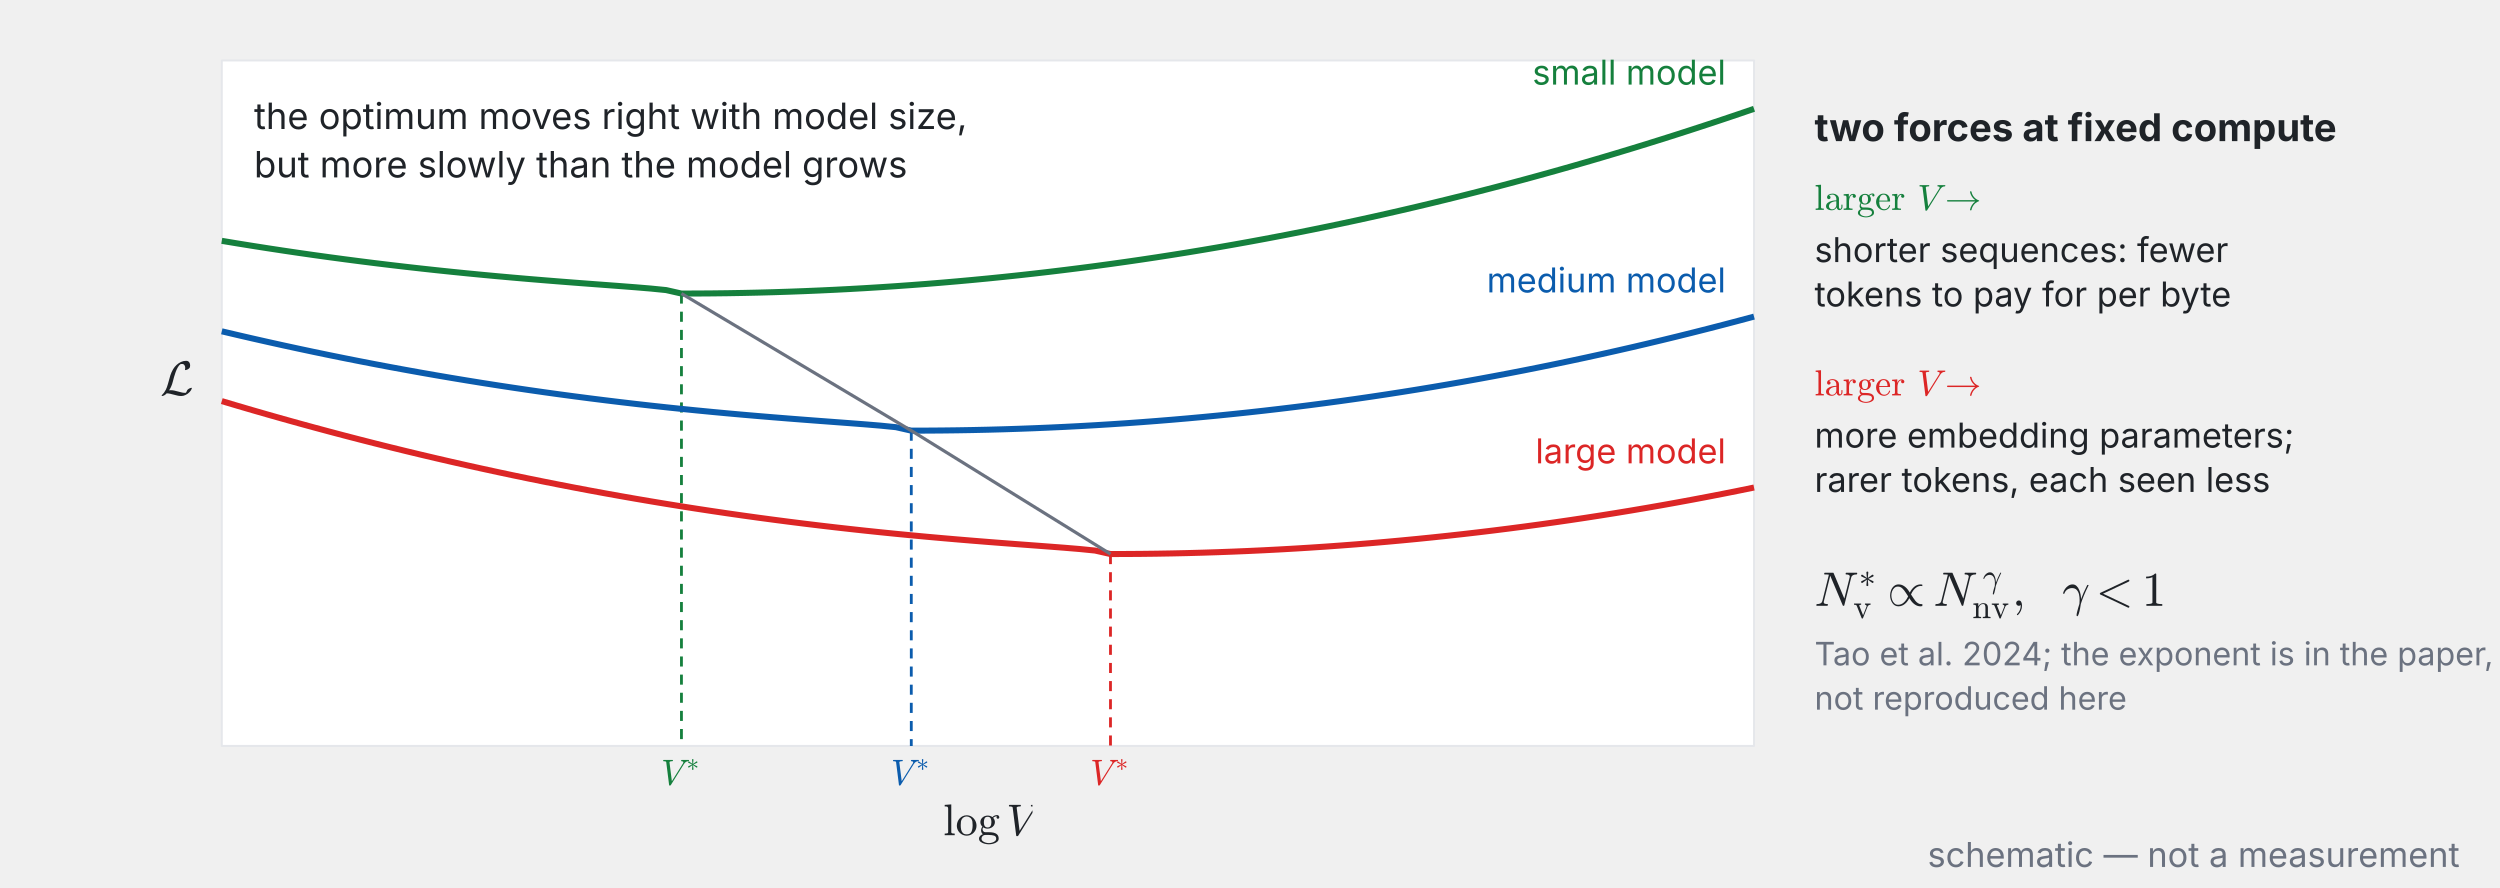
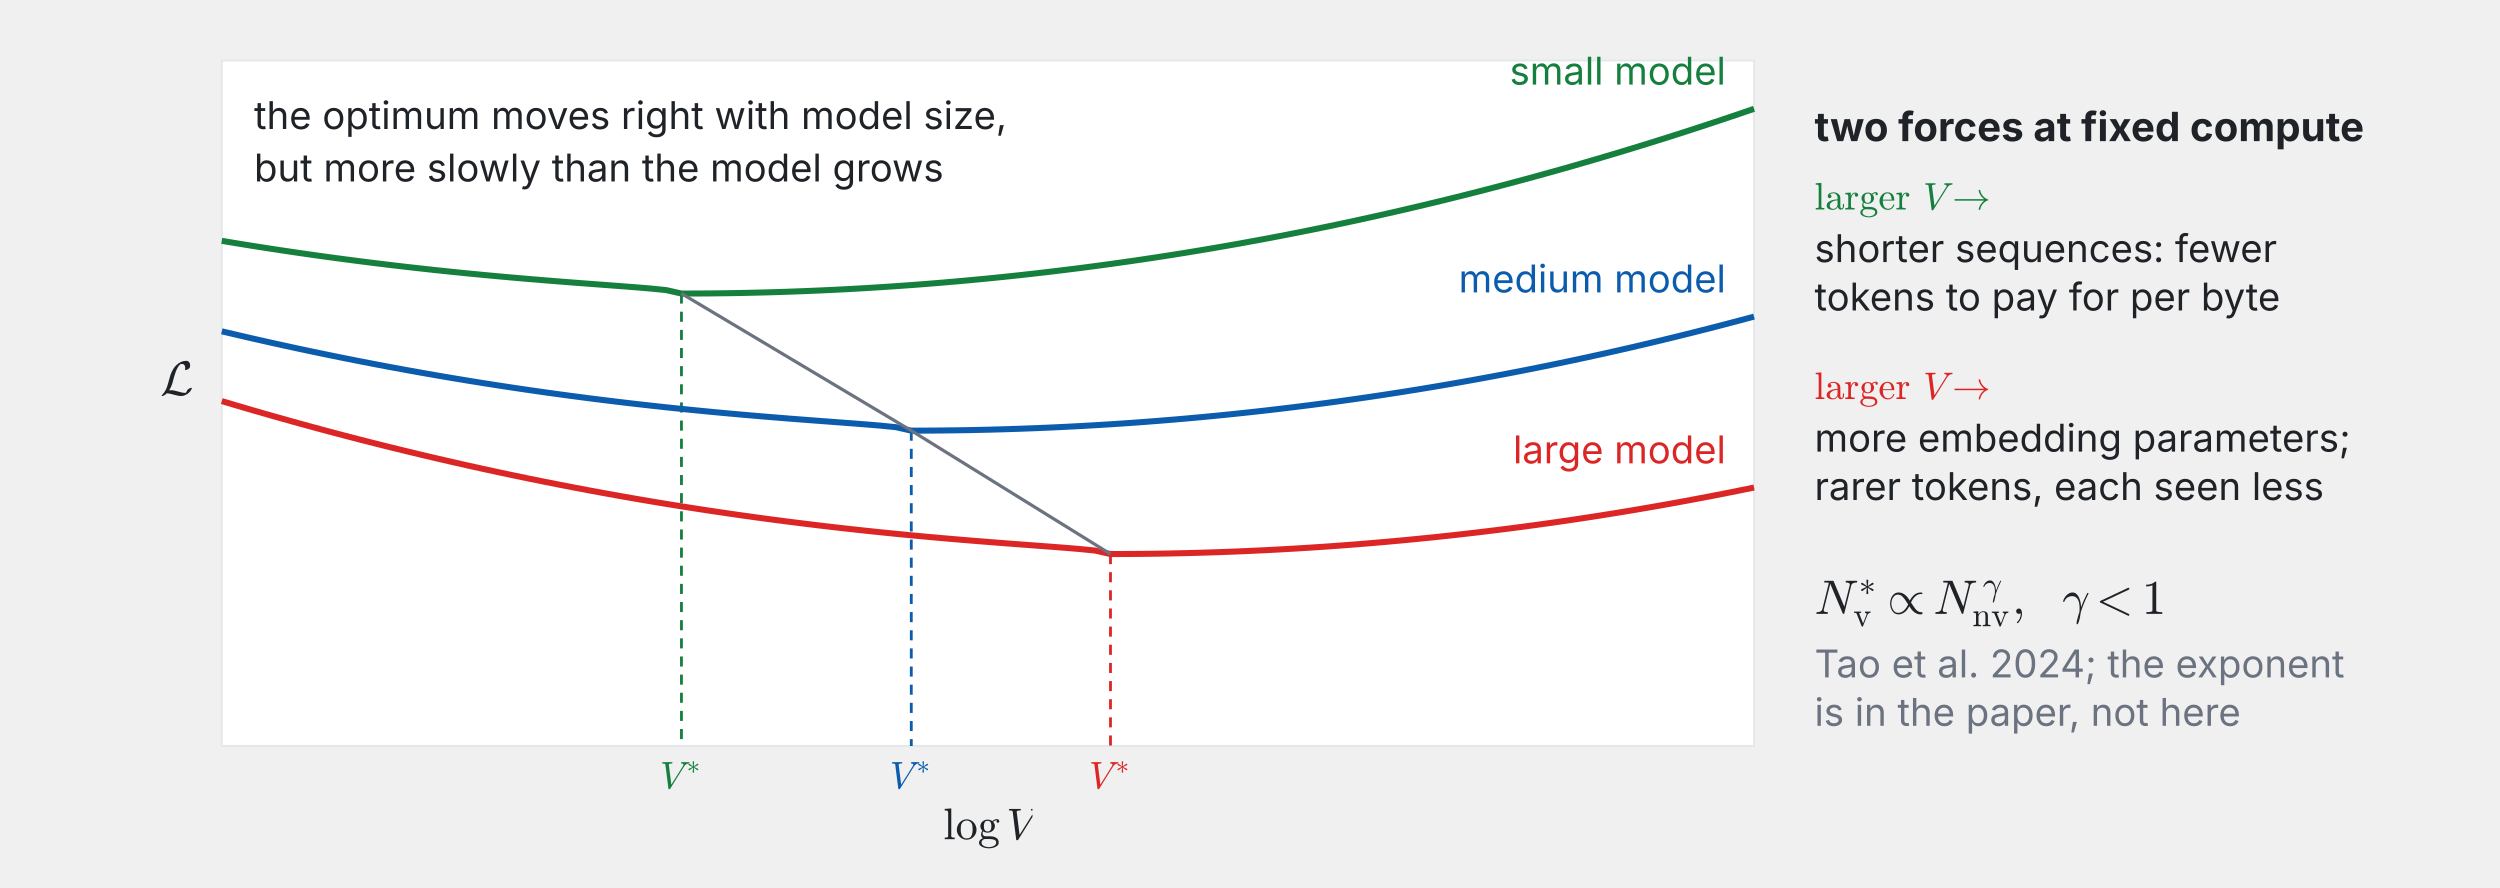
<svg xmlns="http://www.w3.org/2000/svg" xmlns:xlink="http://www.w3.org/1999/xlink" viewBox="0 0 1240 440" width="100%" font-family="-apple-system,BlinkMacSystemFont,Segoe UI,Helvetica Neue,PingFang TC,Noto Sans TC,sans-serif">
  <defs>
    <marker id="ah-vocab_u" viewBox="0 0 10 10" refX="9" refY="5" markerWidth="7" markerHeight="7" orient="auto-start-reverse">
      <path d="M0,0 L10,5 L0,10 z" fill="#6b7280" />
    </marker>
  </defs>
  <rect x="110" y="30" width="760" height="340" rx="0" fill="#fff" stroke="#e5e7eb" stroke-width="1" />
  <svg x="79.44" y="177.773" width="16.56" height="23.227" viewBox="0 0 16.56 23.227">
    <defs>
      <style type="text/css">*{stroke-linejoin: round; stroke-linecap: butt}</style>
    </defs>
    <g id="t38-figure_1">
      <g id="t38-patch_1">
        <path d="M 0 23.227  L 16.56 23.227  L 16.56 0  L 0 0  L 0 23.227  z " style="fill: none" />
      </g>
      <g id="t38-text_1">
        <g style="fill: #1f2328" transform="translate(0 18.23625) scale(0.24 -0.24)">
          <defs>
            <path id="t38-Cmsy10-4c" d="M 238 -141  Q 197 -141 197 -97  Q 197 -72 219 -38  Q 266 38 359 130  Q 453 222 494 275  Q 656 509 750 691  Q 913 1028 1031 1466  Q 1206 2163 1348 2597  Q 1491 3031 1722 3419  Q 1903 3719 2168 3967  Q 2434 4216 2757 4364  Q 3081 4513 3419 4513  L 3456 4513  Q 3622 4513 3734 4430  Q 3847 4347 3905 4208  Q 3963 4069 3963 3909  Q 3963 3666 3884 3572  Q 3663 3331 3359 3291  L 3322 3291  Q 3284 3291 3284 3334  Q 3284 3341 3300 3431  Q 3316 3522 3316 3584  Q 3316 3791 3212 3944  Q 3109 4097 2906 4097  Q 2669 4097 2669 4056  Q 2494 3934 2333 3651  Q 2172 3369 2051 3039  Q 1931 2709 1837 2376  Q 1744 2044 1672 1753  Q 1594 1438 1470 1148  Q 1347 859 1178 603  Q 1253 628 1363 628  L 1403 628  Q 1625 628 1847 583  Q 2069 538 2378 450  Q 2688 363 2894 320  Q 3100 278 3328 275  Q 3397 275 3440 337  Q 3484 400 3526 511  Q 3569 622 3597 659  Q 3694 766 3834 844  Q 3975 922 4116 941  L 4153 941  Q 4172 941 4184 928  Q 4197 916 4197 897  Q 4197 897 4191 878  Q 4128 628 3897 386  Q 3666 144 3370 1  Q 3075 -141 2828 -141  L 2791 -141  Q 2569 -141 2356 -100  Q 2144 -59 1834 28  Q 1525 116 1304 162  Q 1084 209 863 213  Q 578 -100 275 -141  L 238 -141  z " transform="scale(0.015625)" />
          </defs>
          <use xlink:href="#t38-Cmsy10-4c" transform="translate(0 0.484375)" />
        </g>
      </g>
    </g>
  </svg>
-   <svg x="467.89" y="397.708" width="44.22" height="21.292" viewBox="0 0 44.22 21.292">
+   <svg x="467.89" y="399.708" width="44.22" height="21.292" viewBox="0 0 44.22 21.292">
    <defs>
      <style type="text/css">*{stroke-linejoin: round; stroke-linecap: butt}</style>
    </defs>
    <g id="t39-figure_1">
      <g id="t39-patch_1">
        <path d="M 0 21.292  L 44.22 21.292  L 44.22 0  L 0 0  L 0 21.292  z " style="fill: none" />
      </g>
      <g id="t39-text_1">
        <g style="fill: #1f2328" transform="translate(0 16.67188) scale(0.22 -0.22)">
          <defs>
            <path id="t39-Cmr10-6c" d="M 197 0  L 197 225  Q 416 225 556 259  Q 697 294 697 428  L 697 3788  Q 697 3959 645 4036  Q 594 4113 497 4130  Q 400 4147 197 4147  L 197 4372  L 1147 4441  L 1147 428  Q 1147 294 1287 259  Q 1428 225 1644 225  L 1644 0  L 197 0  z " transform="scale(0.015625)" />
            <path id="t39-Cmr10-6f" d="M 1600 -72  Q 1216 -72 887 123  Q 559 319 368 647  Q 178 975 178 1363  Q 178 1656 283 1928  Q 388 2200 583 2414  Q 778 2628 1037 2748  Q 1297 2869 1600 2869  Q 1994 2869 2317 2661  Q 2641 2453 2828 2104  Q 3016 1756 3016 1363  Q 3016 978 2825 648  Q 2634 319 2307 123  Q 1981 -72 1600 -72  z M 1600 116  Q 2113 116 2284 487  Q 2456 859 2456 1434  Q 2456 1756 2422 1967  Q 2388 2178 2272 2350  Q 2200 2456 2089 2536  Q 1978 2616 1854 2658  Q 1731 2700 1600 2700  Q 1400 2700 1220 2609  Q 1041 2519 922 2350  Q 803 2169 770 1951  Q 738 1734 738 1434  Q 738 1075 800 789  Q 863 503 1052 309  Q 1241 116 1600 116  z " transform="scale(0.015625)" />
            <path id="t39-Cmr10-67" d="M 178 -500  Q 178 -272 343 -101  Q 509 69 738 141  Q 609 238 542 384  Q 475 531 475 697  Q 475 997 666 1228  Q 372 1516 372 1888  Q 372 2088 458 2263  Q 544 2438 697 2566  Q 850 2694 1037 2761  Q 1225 2828 1422 2828  Q 1803 2828 2106 2606  Q 2238 2747 2417 2823  Q 2597 2900 2791 2900  Q 2928 2900 3015 2801  Q 3103 2703 3103 2566  Q 3103 2488 3043 2428  Q 2984 2369 2906 2369  Q 2825 2369 2765 2428  Q 2706 2488 2706 2566  Q 2706 2684 2784 2731  Q 2453 2731 2216 2503  Q 2331 2388 2401 2220  Q 2472 2053 2472 1888  Q 2472 1616 2322 1398  Q 2172 1181 1926 1061  Q 1681 941 1422 941  Q 1072 941 781 1131  Q 691 1006 691 850  Q 691 681 802 554  Q 913 428 1081 428  L 1606 428  Q 1988 428 2294 359  Q 2600 291 2808 84  Q 3016 -122 3016 -500  Q 3016 -781 2778 -967  Q 2541 -1153 2211 -1236  Q 1881 -1319 1600 -1319  Q 1316 -1319 984 -1236  Q 653 -1153 415 -967  Q 178 -781 178 -500  z M 538 -500  Q 538 -716 713 -861  Q 888 -1006 1134 -1076  Q 1381 -1147 1600 -1147  Q 1816 -1147 2062 -1076  Q 2309 -1006 2482 -861  Q 2656 -716 2656 -500  Q 2656 -166 2350 -67  Q 2044 31 1606 31  L 1081 31  Q 934 31 811 -39  Q 688 -109 613 -236  Q 538 -363 538 -500  z M 1422 1113  Q 1966 1113 1966 1888  Q 1966 2222 1850 2439  Q 1734 2656 1422 2656  Q 1109 2656 993 2439  Q 878 2222 878 1888  Q 878 1675 922 1503  Q 966 1331 1084 1222  Q 1203 1113 1422 1113  z " transform="scale(0.015625)" />
            <path id="t39-Cmmi10-56" d="M 1409 -72  L 897 4006  Q 850 4147 416 4147  Q 353 4147 353 4231  Q 366 4300 384 4336  Q 403 4372 459 4372  L 2022 4372  Q 2056 4372 2072 4347  Q 2088 4322 2088 4288  Q 2063 4147 2003 4147  Q 1503 4147 1472 3975  L 1894 628  L 3866 3775  Q 3922 3881 3922 3944  Q 3922 4056 3820 4101  Q 3719 4147 3584 4147  Q 3519 4147 3519 4231  Q 3531 4281 3540 4309  Q 3550 4338 3569 4355  Q 3588 4372 3628 4372  L 4863 4372  Q 4922 4372 4922 4288  Q 4897 4147 4838 4147  Q 4356 4147 4084 3725  Q 4072 3713 4063 3713  L 1703 -72  Q 1656 -141 1581 -141  L 1491 -141  Q 1419 -141 1409 -72  z " transform="scale(0.015625)" />
          </defs>
          <use xlink:href="#t39-Cmr10-6c" transform="translate(0 0.609375)" />
          <use xlink:href="#t39-Cmr10-6f" transform="translate(27.68555 0.609375)" />
          <use xlink:href="#t39-Cmr10-67" transform="translate(77.68555 0.609375)" />
          <use xlink:href="#t39-Cmmi10-56" transform="translate(142.318 0.609375)" />
        </g>
      </g>
    </g>
  </svg>
  <polyline points="110,119.459 117.6,120.719 125.2,121.944 132.8,123.134 140.4,124.29 148,125.412 155.6,126.501 163.2,127.555 170.8,128.575 178.4,129.563 186,130.517 193.6,131.439 201.2,132.329 208.8,133.186 216.4,134.013 224,134.808 231.6,135.574 239.2,136.31 246.8,137.018 254.4,137.699 262,138.354 269.6,138.985 277.2,139.595 284.8,140.186 292.4,140.763 300,141.331 307.6,141.901 315.2,142.487 322.8,143.121 330.4,143.881 338,145.6 345.6,145.581 353.2,145.525 360.8,145.432 368.4,145.301 376,145.132 383.6,144.927 391.2,144.684 398.8,144.403 406.4,144.085 414,143.73 421.6,143.337 429.2,142.907 436.8,142.44 444.4,141.935 452,141.392 459.6,140.813 467.2,140.196 474.8,139.541 482.4,138.849 490,138.12 497.6,137.353 505.2,136.549 512.8,135.708 520.4,134.829 528,133.912 535.6,132.959 543.2,131.968 550.8,130.939 558.4,129.873 566,128.77 573.6,127.629 581.2,126.451 588.8,125.236 596.4,123.983 604,122.692 611.6,121.365 619.2,120 626.8,118.597 634.4,117.157 642,115.68 649.6,114.165 657.2,112.613 664.8,111.024 672.4,109.397 680,107.732 687.6,106.031 695.2,104.292 702.8,102.515 710.4,100.701 718,98.85 725.6,96.961 733.2,95.035 740.8,93.072 748.4,91.071 756,89.032 763.6,86.957 771.2,84.844 778.8,82.693 786.4,80.505 794,78.28 801.6,76.017 809.2,73.717 816.8,71.38 824.4,69.005 832,66.593 839.6,64.143 847.2,61.656 854.8,59.131 862.4,56.569 870,53.97" fill="none" stroke="#15803d" stroke-width="3" stroke-linejoin="round" />
-   <text x="856" y="41.97" font-size="17" fill="#15803d" text-anchor="end" font-weight="400">small model</text>
+   <text x="856" y="41.97" font-size="19" fill="#15803d" text-anchor="end" font-weight="400">small model</text>
  <line x1="338" y1="145.6" x2="338" y2="370" stroke="#15803d" stroke-width="1.4" stroke-dasharray="5 4" />
-   <svg x="327.92" y="375.579" width="20.16" height="17.421" viewBox="0 0 20.16 17.421">
+   <svg x="327.36" y="376.612" width="21.28" height="18.388" viewBox="0 0 21.28 18.388">
    <defs>
      <style type="text/css">*{stroke-linejoin: round; stroke-linecap: butt}</style>
    </defs>
    <g id="t40-figure_1">
      <g id="t40-patch_1">
-         <path d="M 0 17.421  L 20.16 17.421  L 20.16 0  L 0 0  L 0 17.421  z " style="fill: none" />
+         <path d="M 0 18.388  L 21.28 18.388  L 21.28 0  L 0 0  L 0 18.388  z " style="fill: none" />
      </g>
      <g id="t40-text_1">
-         <g style="fill: #15803d" transform="translate(0 13.67719) scale(0.18 -0.18)">
+         <g style="fill: #15803d" transform="translate(0 14.43703) scale(0.19 -0.19)">
          <defs>
            <path id="t40-Cmmi10-56" d="M 1409 -72  L 897 4006  Q 850 4147 416 4147  Q 353 4147 353 4231  Q 366 4300 384 4336  Q 403 4372 459 4372  L 2022 4372  Q 2056 4372 2072 4347  Q 2088 4322 2088 4288  Q 2063 4147 2003 4147  Q 1503 4147 1472 3975  L 1894 628  L 3866 3775  Q 3922 3881 3922 3944  Q 3922 4056 3820 4101  Q 3719 4147 3584 4147  Q 3519 4147 3519 4231  Q 3531 4281 3540 4309  Q 3550 4338 3569 4355  Q 3588 4372 3628 4372  L 4863 4372  Q 4922 4372 4922 4288  Q 4897 4147 4838 4147  Q 4356 4147 4084 3725  Q 4072 3713 4063 3713  L 1703 -72  Q 1656 -141 1581 -141  L 1491 -141  Q 1419 -141 1409 -72  z " transform="scale(0.015625)" />
            <path id="t40-Cmsy10-a4" d="M 603 813  Q 531 813 473 873  Q 416 934 416 1006  Q 416 1116 506 1159  L 1428 1600  L 506 2034  Q 416 2072 416 2188  Q 416 2259 473 2320  Q 531 2381 603 2381  Q 650 2381 691 2350  L 1509 1753  L 1416 2797  Q 1416 2875 1469 2925  Q 1522 2975 1600 2975  Q 1675 2975 1726 2928  Q 1778 2881 1778 2809  L 1778 2797  L 1684 1753  L 2503 2350  Q 2544 2381 2591 2381  Q 2669 2381 2723 2320  Q 2778 2259 2778 2188  Q 2778 2072 2688 2034  L 1766 1600  L 2688 1159  Q 2778 1116 2778 1006  Q 2778 934 2723 873  Q 2669 813 2591 813  Q 2544 813 2503 844  L 1684 1441  L 1778 403  L 1778 384  Q 1778 313 1723 266  Q 1669 219 1600 219  Q 1525 219 1470 270  Q 1416 322 1416 397  L 1509 1441  L 691 844  Q 650 813 603 813  z " transform="scale(0.015625)" />
          </defs>
          <use xlink:href="#t40-Cmmi10-56" transform="translate(0 0.196875)" />
          <use xlink:href="#t40-Cmsy10-a4" transform="translate(69.67031 38.46094) scale(0.7)" />
        </g>
      </g>
    </g>
  </svg>
  <polyline points="110,164.329 117.6,166.12 125.2,167.876 132.8,169.596 140.4,171.28 148,172.928 155.6,174.541 163.2,176.118 170.8,177.659 178.4,179.165 186,180.635 193.6,182.07 201.2,183.47 208.8,184.835 216.4,186.164 224,187.459 231.6,188.719 239.2,189.944 246.8,191.134 254.4,192.29 262,193.412 269.6,194.501 277.2,195.555 284.8,196.575 292.4,197.563 300,198.517 307.6,199.439 315.2,200.329 322.8,201.186 330.4,202.013 338,202.808 345.6,203.574 353.2,204.31 360.8,205.018 368.4,205.699 376,206.354 383.6,206.985 391.2,207.595 398.8,208.186 406.4,208.763 414,209.331 421.6,209.901 429.2,210.487 436.8,211.121 444.4,211.881 452,213.6 459.6,213.581 467.2,213.525 474.8,213.432 482.4,213.301 490,213.132 497.6,212.927 505.2,212.684 512.8,212.403 520.4,212.085 528,211.73 535.6,211.337 543.2,210.907 550.8,210.44 558.4,209.935 566,209.393 573.6,208.813 581.2,208.196 588.8,207.541 596.4,206.849 604,206.12 611.6,205.353 619.2,204.549 626.8,203.708 634.4,202.829 642,201.912 649.6,200.959 657.2,199.968 664.8,198.939 672.4,197.873 680,196.77 687.6,195.629 695.2,194.451 702.8,193.236 710.4,191.983 718,190.692 725.6,189.365 733.2,188 740.8,186.597 748.4,185.157 756,183.68 763.6,182.165 771.2,180.613 778.8,179.024 786.4,177.397 794,175.732 801.6,174.031 809.2,172.292 816.8,170.515 824.4,168.701 832,166.85 839.6,164.961 847.2,163.035 854.8,161.072 862.4,159.071 870,157.032" fill="none" stroke="#0b5cad" stroke-width="3" stroke-linejoin="round" />
-   <text x="856" y="145.032" font-size="17" fill="#0b5cad" text-anchor="end" font-weight="400">medium model</text>
+   <text x="856" y="145.032" font-size="19" fill="#0b5cad" text-anchor="end" font-weight="400">medium model</text>
  <line x1="452" y1="213.6" x2="452" y2="370" stroke="#0b5cad" stroke-width="1.4" stroke-dasharray="5 4" />
-   <svg x="441.92" y="375.579" width="20.16" height="17.421" viewBox="0 0 20.16 17.421">
+   <svg x="441.36" y="376.612" width="21.28" height="18.388" viewBox="0 0 21.28 18.388">
    <defs>
      <style type="text/css">*{stroke-linejoin: round; stroke-linecap: butt}</style>
    </defs>
    <g id="t41-figure_1">
      <g id="t41-patch_1">
-         <path d="M 0 17.421  L 20.16 17.421  L 20.16 0  L 0 0  L 0 17.421  z " style="fill: none" />
+         <path d="M 0 18.388  L 21.28 18.388  L 21.28 0  L 0 0  L 0 18.388  z " style="fill: none" />
      </g>
      <g id="t41-text_1">
-         <g style="fill: #0b5cad" transform="translate(0 13.67719) scale(0.18 -0.18)">
+         <g style="fill: #0b5cad" transform="translate(0 14.43703) scale(0.19 -0.19)">
          <defs>
            <path id="t41-Cmmi10-56" d="M 1409 -72  L 897 4006  Q 850 4147 416 4147  Q 353 4147 353 4231  Q 366 4300 384 4336  Q 403 4372 459 4372  L 2022 4372  Q 2056 4372 2072 4347  Q 2088 4322 2088 4288  Q 2063 4147 2003 4147  Q 1503 4147 1472 3975  L 1894 628  L 3866 3775  Q 3922 3881 3922 3944  Q 3922 4056 3820 4101  Q 3719 4147 3584 4147  Q 3519 4147 3519 4231  Q 3531 4281 3540 4309  Q 3550 4338 3569 4355  Q 3588 4372 3628 4372  L 4863 4372  Q 4922 4372 4922 4288  Q 4897 4147 4838 4147  Q 4356 4147 4084 3725  Q 4072 3713 4063 3713  L 1703 -72  Q 1656 -141 1581 -141  L 1491 -141  Q 1419 -141 1409 -72  z " transform="scale(0.015625)" />
            <path id="t41-Cmsy10-a4" d="M 603 813  Q 531 813 473 873  Q 416 934 416 1006  Q 416 1116 506 1159  L 1428 1600  L 506 2034  Q 416 2072 416 2188  Q 416 2259 473 2320  Q 531 2381 603 2381  Q 650 2381 691 2350  L 1509 1753  L 1416 2797  Q 1416 2875 1469 2925  Q 1522 2975 1600 2975  Q 1675 2975 1726 2928  Q 1778 2881 1778 2809  L 1778 2797  L 1684 1753  L 2503 2350  Q 2544 2381 2591 2381  Q 2669 2381 2723 2320  Q 2778 2259 2778 2188  Q 2778 2072 2688 2034  L 1766 1600  L 2688 1159  Q 2778 1116 2778 1006  Q 2778 934 2723 873  Q 2669 813 2591 813  Q 2544 813 2503 844  L 1684 1441  L 1778 403  L 1778 384  Q 1778 313 1723 266  Q 1669 219 1600 219  Q 1525 219 1470 270  Q 1416 322 1416 397  L 1509 1441  L 691 844  Q 650 813 603 813  z " transform="scale(0.015625)" />
          </defs>
          <use xlink:href="#t41-Cmmi10-56" transform="translate(0 0.196875)" />
          <use xlink:href="#t41-Cmsy10-a4" transform="translate(69.67031 38.46094) scale(0.7)" />
        </g>
      </g>
    </g>
  </svg>
  <polyline points="110,198.946 117.6,201.209 125.2,203.435 132.8,205.625 140.4,207.778 148,209.896 155.6,211.976 163.2,214.021 170.8,216.029 178.4,218.001 186,219.937 193.6,221.837 201.2,223.701 208.8,225.529 216.4,227.32 224,229.076 231.6,230.796 239.2,232.48 246.8,234.128 254.4,235.741 262,237.318 269.6,238.859 277.2,240.365 284.8,241.835 292.4,243.27 300,244.67 307.6,246.035 315.2,247.364 322.8,248.659 330.4,249.919 338,251.144 345.6,252.334 353.2,253.49 360.8,254.613 368.4,255.701 376,256.755 383.6,257.775 391.2,258.763 398.8,259.717 406.4,260.639 414,261.529 421.6,262.386 429.2,263.213 436.8,264.008 444.4,264.774 452,265.51 459.6,266.218 467.2,266.899 474.8,267.554 482.4,268.185 490,268.795 497.6,269.386 505.2,269.963 512.8,270.531 520.4,271.101 528,271.687 535.6,272.321 543.2,273.081 550.8,274.8 558.4,274.781 566,274.725 573.6,274.632 581.2,274.501 588.8,274.332 596.4,274.127 604,273.884 611.6,273.603 619.2,273.285 626.8,272.93 634.4,272.537 642,272.107 649.6,271.64 657.2,271.135 664.8,270.592 672.4,270.013 680,269.396 687.6,268.741 695.2,268.049 702.8,267.32 710.4,266.553 718,265.749 725.6,264.908 733.2,264.029 740.8,263.112 748.4,262.159 756,261.168 763.6,260.139 771.2,259.073 778.8,257.97 786.4,256.829 794,255.651 801.6,254.436 809.2,253.183 816.8,251.892 824.4,250.565 832,249.2 839.6,247.797 847.2,246.357 854.8,244.88 862.4,243.365 870,241.813" fill="none" stroke="#dc2626" stroke-width="3" stroke-linejoin="round" />
-   <text x="856" y="229.813" font-size="17" fill="#dc2626" text-anchor="end" font-weight="400">large model</text>
+   <text x="856" y="229.813" font-size="19" fill="#dc2626" text-anchor="end" font-weight="400">large model</text>
  <line x1="550.8" y1="274.8" x2="550.8" y2="370" stroke="#dc2626" stroke-width="1.4" stroke-dasharray="5 4" />
-   <svg x="540.72" y="375.579" width="20.16" height="17.421" viewBox="0 0 20.16 17.421">
+   <svg x="540.16" y="376.612" width="21.28" height="18.388" viewBox="0 0 21.28 18.388">
    <defs>
      <style type="text/css">*{stroke-linejoin: round; stroke-linecap: butt}</style>
    </defs>
    <g id="t42-figure_1">
      <g id="t42-patch_1">
-         <path d="M 0 17.421  L 20.16 17.421  L 20.16 0  L 0 0  L 0 17.421  z " style="fill: none" />
+         <path d="M 0 18.388  L 21.28 18.388  L 21.28 0  L 0 0  L 0 18.388  z " style="fill: none" />
      </g>
      <g id="t42-text_1">
-         <g style="fill: #dc2626" transform="translate(0 13.67719) scale(0.18 -0.18)">
+         <g style="fill: #dc2626" transform="translate(0 14.43703) scale(0.19 -0.19)">
          <defs>
            <path id="t42-Cmmi10-56" d="M 1409 -72  L 897 4006  Q 850 4147 416 4147  Q 353 4147 353 4231  Q 366 4300 384 4336  Q 403 4372 459 4372  L 2022 4372  Q 2056 4372 2072 4347  Q 2088 4322 2088 4288  Q 2063 4147 2003 4147  Q 1503 4147 1472 3975  L 1894 628  L 3866 3775  Q 3922 3881 3922 3944  Q 3922 4056 3820 4101  Q 3719 4147 3584 4147  Q 3519 4147 3519 4231  Q 3531 4281 3540 4309  Q 3550 4338 3569 4355  Q 3588 4372 3628 4372  L 4863 4372  Q 4922 4372 4922 4288  Q 4897 4147 4838 4147  Q 4356 4147 4084 3725  Q 4072 3713 4063 3713  L 1703 -72  Q 1656 -141 1581 -141  L 1491 -141  Q 1419 -141 1409 -72  z " transform="scale(0.015625)" />
            <path id="t42-Cmsy10-a4" d="M 603 813  Q 531 813 473 873  Q 416 934 416 1006  Q 416 1116 506 1159  L 1428 1600  L 506 2034  Q 416 2072 416 2188  Q 416 2259 473 2320  Q 531 2381 603 2381  Q 650 2381 691 2350  L 1509 1753  L 1416 2797  Q 1416 2875 1469 2925  Q 1522 2975 1600 2975  Q 1675 2975 1726 2928  Q 1778 2881 1778 2809  L 1778 2797  L 1684 1753  L 2503 2350  Q 2544 2381 2591 2381  Q 2669 2381 2723 2320  Q 2778 2259 2778 2188  Q 2778 2072 2688 2034  L 1766 1600  L 2688 1159  Q 2778 1116 2778 1006  Q 2778 934 2723 873  Q 2669 813 2591 813  Q 2544 813 2503 844  L 1684 1441  L 1778 403  L 1778 384  Q 1778 313 1723 266  Q 1669 219 1600 219  Q 1525 219 1470 270  Q 1416 322 1416 397  L 1509 1441  L 691 844  Q 650 813 603 813  z " transform="scale(0.015625)" />
          </defs>
          <use xlink:href="#t42-Cmmi10-56" transform="translate(0 0.196875)" />
          <use xlink:href="#t42-Cmsy10-a4" transform="translate(69.67031 38.46094) scale(0.7)" />
        </g>
      </g>
    </g>
  </svg>
  <polyline points="338,145.6 452,213.6 550.8,274.8" fill="none" stroke="#6b7280" stroke-width="1.6" stroke-linejoin="round" />
-   <text x="126" y="64" font-size="18" fill="#1f2328" text-anchor="start" font-weight="400">the optimum moves right with model size,</text>
-   <text x="126" y="88" font-size="18" fill="#1f2328" text-anchor="start" font-weight="400">but more slowly than the model grows</text>
-   <text x="900" y="70" font-size="19" fill="#1f2328" text-anchor="start" font-weight="700">two forces at fixed compute</text>
-   <svg x="900" y="90.579" width="86.04" height="17.421" viewBox="0 0 86.04 17.421">
+   <text x="126" y="64" font-size="19" fill="#1f2328" text-anchor="start" font-weight="400">the optimum moves right with model size,</text>
+   <text x="126" y="90" font-size="19" fill="#1f2328" text-anchor="start" font-weight="400">but more slowly than the model grows</text>
+   <text x="900" y="70" font-size="20" fill="#1f2328" text-anchor="start" font-weight="700">two forces at fixed compute</text>
+   <svg x="900" y="89.612" width="90.82" height="18.388" viewBox="0 0 90.82 18.388">
    <defs>
      <style type="text/css">*{stroke-linejoin: round; stroke-linecap: butt}</style>
    </defs>
    <g id="t43-figure_1">
      <g id="t43-patch_1">
-         <path d="M 0 17.421  L 86.04 17.421  L 86.04 0  L 0 0  L 0 17.421  z " style="fill: none" />
+         <path d="M 0 18.388  L 90.82 18.388  L 90.82 0  L 0 0  L 0 18.388  z " style="fill: none" />
      </g>
      <g id="t43-text_1">
-         <g style="fill: #15803d" transform="translate(0 13.64062) scale(0.18 -0.18)">
+         <g style="fill: #15803d" transform="translate(0 14.39844) scale(0.19 -0.19)">
          <defs>
            <path id="t43-Cmr10-6c" d="M 197 0  L 197 225  Q 416 225 556 259  Q 697 294 697 428  L 697 3788  Q 697 3959 645 4036  Q 594 4113 497 4130  Q 400 4147 197 4147  L 197 4372  L 1147 4441  L 1147 428  Q 1147 294 1287 259  Q 1428 225 1644 225  L 1644 0  L 197 0  z " transform="scale(0.015625)" />
            <path id="t43-Cmr10-61" d="M 256 628  Q 256 1009 556 1248  Q 856 1488 1276 1586  Q 1697 1684 2075 1684  L 2075 1947  Q 2075 2131 1994 2304  Q 1913 2478 1759 2589  Q 1606 2700 1422 2700  Q 997 2700 775 2509  Q 897 2509 976 2417  Q 1056 2325 1056 2203  Q 1056 2075 965 1984  Q 875 1894 750 1894  Q 622 1894 531 1984  Q 441 2075 441 2203  Q 441 2541 747 2705  Q 1053 2869 1422 2869  Q 1681 2869 1943 2758  Q 2206 2647 2373 2440  Q 2541 2234 2541 1959  L 2541 519  Q 2541 394 2594 289  Q 2647 184 2759 184  Q 2866 184 2917 290  Q 2969 397 2969 519  L 2969 928  L 3156 928  L 3156 519  Q 3156 375 3081 245  Q 3006 116 2879 39  Q 2753 -38 2606 -38  Q 2419 -38 2283 107  Q 2147 253 2131 453  Q 2013 213 1781 70  Q 1550 -72 1288 -72  Q 1044 -72 808 0  Q 572 72 414 226  Q 256 381 256 628  z M 775 628  Q 775 403 940 250  Q 1106 97 1331 97  Q 1538 97 1706 200  Q 1875 303 1975 481  Q 2075 659 2075 856  L 2075 1522  Q 1784 1522 1479 1426  Q 1175 1331 975 1128  Q 775 925 775 628  z " transform="scale(0.015625)" />
            <path id="t43-Cmr10-72" d="M 166 0  L 166 225  Q 384 225 525 259  Q 666 294 666 428  L 666 2175  Q 666 2347 614 2423  Q 563 2500 466 2517  Q 369 2534 166 2534  L 166 2759  L 1081 2828  L 1081 2203  Q 1184 2481 1375 2654  Q 1566 2828 1838 2828  Q 2028 2828 2178 2715  Q 2328 2603 2328 2419  Q 2328 2303 2245 2217  Q 2163 2131 2041 2131  Q 1922 2131 1837 2215  Q 1753 2300 1753 2419  Q 1753 2591 1875 2663  L 1838 2663  Q 1578 2663 1414 2475  Q 1250 2288 1181 2009  Q 1113 1731 1113 1478  L 1113 428  Q 1113 225 1734 225  L 1734 0  L 166 0  z " transform="scale(0.015625)" />
            <path id="t43-Cmr10-67" d="M 178 -500  Q 178 -272 343 -101  Q 509 69 738 141  Q 609 238 542 384  Q 475 531 475 697  Q 475 997 666 1228  Q 372 1516 372 1888  Q 372 2088 458 2263  Q 544 2438 697 2566  Q 850 2694 1037 2761  Q 1225 2828 1422 2828  Q 1803 2828 2106 2606  Q 2238 2747 2417 2823  Q 2597 2900 2791 2900  Q 2928 2900 3015 2801  Q 3103 2703 3103 2566  Q 3103 2488 3043 2428  Q 2984 2369 2906 2369  Q 2825 2369 2765 2428  Q 2706 2488 2706 2566  Q 2706 2684 2784 2731  Q 2453 2731 2216 2503  Q 2331 2388 2401 2220  Q 2472 2053 2472 1888  Q 2472 1616 2322 1398  Q 2172 1181 1926 1061  Q 1681 941 1422 941  Q 1072 941 781 1131  Q 691 1006 691 850  Q 691 681 802 554  Q 913 428 1081 428  L 1606 428  Q 1988 428 2294 359  Q 2600 291 2808 84  Q 3016 -122 3016 -500  Q 3016 -781 2778 -967  Q 2541 -1153 2211 -1236  Q 1881 -1319 1600 -1319  Q 1316 -1319 984 -1236  Q 653 -1153 415 -967  Q 178 -781 178 -500  z M 538 -500  Q 538 -716 713 -861  Q 888 -1006 1134 -1076  Q 1381 -1147 1600 -1147  Q 1816 -1147 2062 -1076  Q 2309 -1006 2482 -861  Q 2656 -716 2656 -500  Q 2656 -166 2350 -67  Q 2044 31 1606 31  L 1081 31  Q 934 31 811 -39  Q 688 -109 613 -236  Q 538 -363 538 -500  z M 1422 1113  Q 1966 1113 1966 1888  Q 1966 2222 1850 2439  Q 1734 2656 1422 2656  Q 1109 2656 993 2439  Q 878 2222 878 1888  Q 878 1675 922 1503  Q 966 1331 1084 1222  Q 1203 1113 1422 1113  z " transform="scale(0.015625)" />
            <path id="t43-Cmr10-65" d="M 1594 -72  Q 1203 -72 876 133  Q 550 338 364 680  Q 178 1022 178 1403  Q 178 1778 348 2115  Q 519 2453 823 2661  Q 1128 2869 1503 2869  Q 1797 2869 2014 2770  Q 2231 2672 2372 2497  Q 2513 2322 2584 2084  Q 2656 1847 2656 1563  Q 2656 1478 2591 1478  L 738 1478  L 738 1409  Q 738 878 952 497  Q 1166 116 1650 116  Q 1847 116 2014 203  Q 2181 291 2304 447  Q 2428 603 2472 781  Q 2478 803 2495 820  Q 2513 838 2534 838  L 2591 838  Q 2656 838 2656 756  Q 2566 394 2266 161  Q 1966 -72 1594 -72  z M 744 1638  L 2203 1638  Q 2203 1878 2136 2125  Q 2069 2372 1912 2536  Q 1756 2700 1503 2700  Q 1141 2700 942 2361  Q 744 2022 744 1638  z " transform="scale(0.015625)" />
            <path id="t43-Cmr10-20" transform="scale(0.015625)" />
            <path id="t43-Cmmi10-56" d="M 1409 -72  L 897 4006  Q 850 4147 416 4147  Q 353 4147 353 4231  Q 366 4300 384 4336  Q 403 4372 459 4372  L 2022 4372  Q 2056 4372 2072 4347  Q 2088 4322 2088 4288  Q 2063 4147 2003 4147  Q 1503 4147 1472 3975  L 1894 628  L 3866 3775  Q 3922 3881 3922 3944  Q 3922 4056 3820 4101  Q 3719 4147 3584 4147  Q 3519 4147 3519 4231  Q 3531 4281 3540 4309  Q 3550 4338 3569 4355  Q 3588 4372 3628 4372  L 4863 4372  Q 4922 4372 4922 4288  Q 4897 4147 4838 4147  Q 4356 4147 4084 3725  Q 4072 3713 4063 3713  L 1703 -72  Q 1656 -141 1581 -141  L 1491 -141  Q 1419 -141 1409 -72  z " transform="scale(0.015625)" />
            <path id="t43-Cmsy10-21" d="M 481 1472  Q 428 1472 393 1512  Q 359 1553 359 1600  Q 359 1647 393 1687  Q 428 1728 481 1728  L 5338 1728  Q 5094 1903 4906 2133  Q 4719 2363 4594 2627  Q 4469 2891 4416 3188  Q 4416 3272 4481 3272  L 4609 3272  Q 4631 3272 4648 3253  Q 4666 3234 4672 3213  Q 4725 2938 4839 2702  Q 4953 2466 5125 2262  Q 5297 2059 5509 1912  Q 5722 1766 5991 1672  Q 6034 1644 6034 1600  Q 6034 1550 5991 1538  Q 5656 1422 5378 1192  Q 5100 963 4919 652  Q 4738 341 4672 -13  Q 4666 -34 4647 -53  Q 4628 -72 4609 -72  L 4481 -72  Q 4416 -72 4416 13  Q 4497 450 4740 836  Q 4984 1222 5338 1472  L 481 1472  z " transform="scale(0.015625)" />
          </defs>
          <use xlink:href="#t43-Cmr10-6c" transform="translate(0 0.609375)" />
          <use xlink:href="#t43-Cmr10-61" transform="translate(27.68555 0.609375)" />
          <use xlink:href="#t43-Cmr10-72" transform="translate(77.68555 0.609375)" />
          <use xlink:href="#t43-Cmr10-67" transform="translate(116.7969 0.609375)" />
          <use xlink:href="#t43-Cmr10-65" transform="translate(166.7969 0.609375)" />
          <use xlink:href="#t43-Cmr10-72" transform="translate(211.1816 0.609375)" />
          <use xlink:href="#t43-Cmr10-20" transform="translate(250.293 0.609375)" />
          <use xlink:href="#t43-Cmmi10-56" transform="translate(283.5938 0.609375)" />
          <use xlink:href="#t43-Cmsy10-21" transform="translate(359.4531 0.609375)" />
        </g>
      </g>
    </g>
  </svg>
-   <text x="900" y="130" font-size="17" fill="#1f2328" text-anchor="start" font-weight="400">shorter sequences: fewer</text>
-   <text x="900" y="152" font-size="17" fill="#1f2328" text-anchor="start" font-weight="400">tokens to pay for per byte</text>
-   <svg x="900" y="182.579" width="86.04" height="17.421" viewBox="0 0 86.04 17.421">
+   <text x="900" y="130" font-size="19" fill="#1f2328" text-anchor="start" font-weight="400">shorter sequences: fewer</text>
+   <text x="900" y="154" font-size="19" fill="#1f2328" text-anchor="start" font-weight="400">tokens to pay for per byte</text>
+   <svg x="900" y="183.612" width="90.82" height="18.388" viewBox="0 0 90.82 18.388">
    <defs>
      <style type="text/css">*{stroke-linejoin: round; stroke-linecap: butt}</style>
    </defs>
    <g id="t44-figure_1">
      <g id="t44-patch_1">
-         <path d="M 0 17.421  L 86.04 17.421  L 86.04 0  L 0 0  L 0 17.421  z " style="fill: none" />
+         <path d="M 0 18.388  L 90.82 18.388  L 90.82 0  L 0 0  L 0 18.388  z " style="fill: none" />
      </g>
      <g id="t44-text_1">
-         <g style="fill: #dc2626" transform="translate(0 13.64062) scale(0.18 -0.18)">
+         <g style="fill: #dc2626" transform="translate(0 14.39844) scale(0.19 -0.19)">
          <defs>
            <path id="t44-Cmr10-6c" d="M 197 0  L 197 225  Q 416 225 556 259  Q 697 294 697 428  L 697 3788  Q 697 3959 645 4036  Q 594 4113 497 4130  Q 400 4147 197 4147  L 197 4372  L 1147 4441  L 1147 428  Q 1147 294 1287 259  Q 1428 225 1644 225  L 1644 0  L 197 0  z " transform="scale(0.015625)" />
            <path id="t44-Cmr10-61" d="M 256 628  Q 256 1009 556 1248  Q 856 1488 1276 1586  Q 1697 1684 2075 1684  L 2075 1947  Q 2075 2131 1994 2304  Q 1913 2478 1759 2589  Q 1606 2700 1422 2700  Q 997 2700 775 2509  Q 897 2509 976 2417  Q 1056 2325 1056 2203  Q 1056 2075 965 1984  Q 875 1894 750 1894  Q 622 1894 531 1984  Q 441 2075 441 2203  Q 441 2541 747 2705  Q 1053 2869 1422 2869  Q 1681 2869 1943 2758  Q 2206 2647 2373 2440  Q 2541 2234 2541 1959  L 2541 519  Q 2541 394 2594 289  Q 2647 184 2759 184  Q 2866 184 2917 290  Q 2969 397 2969 519  L 2969 928  L 3156 928  L 3156 519  Q 3156 375 3081 245  Q 3006 116 2879 39  Q 2753 -38 2606 -38  Q 2419 -38 2283 107  Q 2147 253 2131 453  Q 2013 213 1781 70  Q 1550 -72 1288 -72  Q 1044 -72 808 0  Q 572 72 414 226  Q 256 381 256 628  z M 775 628  Q 775 403 940 250  Q 1106 97 1331 97  Q 1538 97 1706 200  Q 1875 303 1975 481  Q 2075 659 2075 856  L 2075 1522  Q 1784 1522 1479 1426  Q 1175 1331 975 1128  Q 775 925 775 628  z " transform="scale(0.015625)" />
            <path id="t44-Cmr10-72" d="M 166 0  L 166 225  Q 384 225 525 259  Q 666 294 666 428  L 666 2175  Q 666 2347 614 2423  Q 563 2500 466 2517  Q 369 2534 166 2534  L 166 2759  L 1081 2828  L 1081 2203  Q 1184 2481 1375 2654  Q 1566 2828 1838 2828  Q 2028 2828 2178 2715  Q 2328 2603 2328 2419  Q 2328 2303 2245 2217  Q 2163 2131 2041 2131  Q 1922 2131 1837 2215  Q 1753 2300 1753 2419  Q 1753 2591 1875 2663  L 1838 2663  Q 1578 2663 1414 2475  Q 1250 2288 1181 2009  Q 1113 1731 1113 1478  L 1113 428  Q 1113 225 1734 225  L 1734 0  L 166 0  z " transform="scale(0.015625)" />
            <path id="t44-Cmr10-67" d="M 178 -500  Q 178 -272 343 -101  Q 509 69 738 141  Q 609 238 542 384  Q 475 531 475 697  Q 475 997 666 1228  Q 372 1516 372 1888  Q 372 2088 458 2263  Q 544 2438 697 2566  Q 850 2694 1037 2761  Q 1225 2828 1422 2828  Q 1803 2828 2106 2606  Q 2238 2747 2417 2823  Q 2597 2900 2791 2900  Q 2928 2900 3015 2801  Q 3103 2703 3103 2566  Q 3103 2488 3043 2428  Q 2984 2369 2906 2369  Q 2825 2369 2765 2428  Q 2706 2488 2706 2566  Q 2706 2684 2784 2731  Q 2453 2731 2216 2503  Q 2331 2388 2401 2220  Q 2472 2053 2472 1888  Q 2472 1616 2322 1398  Q 2172 1181 1926 1061  Q 1681 941 1422 941  Q 1072 941 781 1131  Q 691 1006 691 850  Q 691 681 802 554  Q 913 428 1081 428  L 1606 428  Q 1988 428 2294 359  Q 2600 291 2808 84  Q 3016 -122 3016 -500  Q 3016 -781 2778 -967  Q 2541 -1153 2211 -1236  Q 1881 -1319 1600 -1319  Q 1316 -1319 984 -1236  Q 653 -1153 415 -967  Q 178 -781 178 -500  z M 538 -500  Q 538 -716 713 -861  Q 888 -1006 1134 -1076  Q 1381 -1147 1600 -1147  Q 1816 -1147 2062 -1076  Q 2309 -1006 2482 -861  Q 2656 -716 2656 -500  Q 2656 -166 2350 -67  Q 2044 31 1606 31  L 1081 31  Q 934 31 811 -39  Q 688 -109 613 -236  Q 538 -363 538 -500  z M 1422 1113  Q 1966 1113 1966 1888  Q 1966 2222 1850 2439  Q 1734 2656 1422 2656  Q 1109 2656 993 2439  Q 878 2222 878 1888  Q 878 1675 922 1503  Q 966 1331 1084 1222  Q 1203 1113 1422 1113  z " transform="scale(0.015625)" />
            <path id="t44-Cmr10-65" d="M 1594 -72  Q 1203 -72 876 133  Q 550 338 364 680  Q 178 1022 178 1403  Q 178 1778 348 2115  Q 519 2453 823 2661  Q 1128 2869 1503 2869  Q 1797 2869 2014 2770  Q 2231 2672 2372 2497  Q 2513 2322 2584 2084  Q 2656 1847 2656 1563  Q 2656 1478 2591 1478  L 738 1478  L 738 1409  Q 738 878 952 497  Q 1166 116 1650 116  Q 1847 116 2014 203  Q 2181 291 2304 447  Q 2428 603 2472 781  Q 2478 803 2495 820  Q 2513 838 2534 838  L 2591 838  Q 2656 838 2656 756  Q 2566 394 2266 161  Q 1966 -72 1594 -72  z M 744 1638  L 2203 1638  Q 2203 1878 2136 2125  Q 2069 2372 1912 2536  Q 1756 2700 1503 2700  Q 1141 2700 942 2361  Q 744 2022 744 1638  z " transform="scale(0.015625)" />
            <path id="t44-Cmr10-20" transform="scale(0.015625)" />
            <path id="t44-Cmmi10-56" d="M 1409 -72  L 897 4006  Q 850 4147 416 4147  Q 353 4147 353 4231  Q 366 4300 384 4336  Q 403 4372 459 4372  L 2022 4372  Q 2056 4372 2072 4347  Q 2088 4322 2088 4288  Q 2063 4147 2003 4147  Q 1503 4147 1472 3975  L 1894 628  L 3866 3775  Q 3922 3881 3922 3944  Q 3922 4056 3820 4101  Q 3719 4147 3584 4147  Q 3519 4147 3519 4231  Q 3531 4281 3540 4309  Q 3550 4338 3569 4355  Q 3588 4372 3628 4372  L 4863 4372  Q 4922 4372 4922 4288  Q 4897 4147 4838 4147  Q 4356 4147 4084 3725  Q 4072 3713 4063 3713  L 1703 -72  Q 1656 -141 1581 -141  L 1491 -141  Q 1419 -141 1409 -72  z " transform="scale(0.015625)" />
            <path id="t44-Cmsy10-21" d="M 481 1472  Q 428 1472 393 1512  Q 359 1553 359 1600  Q 359 1647 393 1687  Q 428 1728 481 1728  L 5338 1728  Q 5094 1903 4906 2133  Q 4719 2363 4594 2627  Q 4469 2891 4416 3188  Q 4416 3272 4481 3272  L 4609 3272  Q 4631 3272 4648 3253  Q 4666 3234 4672 3213  Q 4725 2938 4839 2702  Q 4953 2466 5125 2262  Q 5297 2059 5509 1912  Q 5722 1766 5991 1672  Q 6034 1644 6034 1600  Q 6034 1550 5991 1538  Q 5656 1422 5378 1192  Q 5100 963 4919 652  Q 4738 341 4672 -13  Q 4666 -34 4647 -53  Q 4628 -72 4609 -72  L 4481 -72  Q 4416 -72 4416 13  Q 4497 450 4740 836  Q 4984 1222 5338 1472  L 481 1472  z " transform="scale(0.015625)" />
          </defs>
          <use xlink:href="#t44-Cmr10-6c" transform="translate(0 0.609375)" />
          <use xlink:href="#t44-Cmr10-61" transform="translate(27.68555 0.609375)" />
          <use xlink:href="#t44-Cmr10-72" transform="translate(77.68555 0.609375)" />
          <use xlink:href="#t44-Cmr10-67" transform="translate(116.7969 0.609375)" />
          <use xlink:href="#t44-Cmr10-65" transform="translate(166.7969 0.609375)" />
          <use xlink:href="#t44-Cmr10-72" transform="translate(211.1816 0.609375)" />
          <use xlink:href="#t44-Cmr10-20" transform="translate(250.293 0.609375)" />
          <use xlink:href="#t44-Cmmi10-56" transform="translate(283.5938 0.609375)" />
          <use xlink:href="#t44-Cmsy10-21" transform="translate(359.4531 0.609375)" />
        </g>
      </g>
    </g>
  </svg>
-   <text x="900" y="222" font-size="17" fill="#1f2328" text-anchor="start" font-weight="400">more embedding parameters;</text>
-   <text x="900" y="244" font-size="17" fill="#1f2328" text-anchor="start" font-weight="400">rarer tokens, each seen less</text>
-   <svg x="900" y="283.48" width="174.48" height="23.52" viewBox="0 0 174.48 23.52">
+   <text x="900" y="224" font-size="19" fill="#1f2328" text-anchor="start" font-weight="400">more embedding parameters;</text>
+   <text x="900" y="248" font-size="19" fill="#1f2328" text-anchor="start" font-weight="400">rarer tokens, each seen less</text>
+   <svg x="900" y="287.48" width="174.48" height="23.52" viewBox="0 0 174.48 23.52">
    <defs>
      <style type="text/css">*{stroke-linejoin: round; stroke-linecap: butt}</style>
    </defs>
    <g id="t45-figure_1">
      <g id="t45-patch_1">
        <path d="M 0 23.52  L 174.48 23.52  L 174.48 0  L 0 0  L 0 23.52  z " style="fill: none" />
      </g>
      <g id="t45-text_1">
        <g style="fill: #1f2328" transform="translate(0 17.04) scale(0.24 -0.24)">
          <defs>
            <path id="t45-Cmmi10-4e" d="M 300 0  Q 238 0 238 84  Q 241 100 250 139  Q 259 178 276 201  Q 294 225 319 225  Q 931 225 1031 616  L 1900 4116  Q 1722 4147 1338 4147  Q 1275 4147 1275 4231  Q 1278 4247 1287 4286  Q 1297 4325 1314 4348  Q 1331 4372 1356 4372  L 2463 4372  Q 2509 4372 2522 4331  L 3944 947  L 4653 3781  Q 4666 3850 4666 3878  Q 4666 4147 4172 4147  Q 4109 4147 4109 4231  Q 4131 4313 4143 4342  Q 4156 4372 4219 4372  L 5588 4372  Q 5650 4372 5650 4288  Q 5647 4272 5637 4233  Q 5628 4194 5611 4170  Q 5594 4147 5569 4147  Q 4956 4147 4856 3756  L 3938 56  Q 3916 0 3872 0  L 3794 0  Q 3750 0 3738 44  L 2106 3916  L 2094 3956  Q 2081 3969 2081 3975  L 1234 588  Q 1228 572 1225 548  Q 1222 525 1216 494  Q 1216 328 1359 276  Q 1503 225 1716 225  Q 1778 225 1778 141  Q 1756 53 1740 26  Q 1725 0 1672 0  L 300 0  z " transform="scale(0.015625)" />
            <path id="t45-Cmsy10-a4" d="M 603 813  Q 531 813 473 873  Q 416 934 416 1006  Q 416 1116 506 1159  L 1428 1600  L 506 2034  Q 416 2072 416 2188  Q 416 2259 473 2320  Q 531 2381 603 2381  Q 650 2381 691 2350  L 1509 1753  L 1416 2797  Q 1416 2875 1469 2925  Q 1522 2975 1600 2975  Q 1675 2975 1726 2928  Q 1778 2881 1778 2809  L 1778 2797  L 1684 1753  L 2503 2350  Q 2544 2381 2591 2381  Q 2669 2381 2723 2320  Q 2778 2259 2778 2188  Q 2778 2072 2688 2034  L 1766 1600  L 2688 1159  Q 2778 1116 2778 1006  Q 2778 934 2723 873  Q 2669 813 2591 813  Q 2544 813 2503 844  L 1684 1441  L 1778 403  L 1778 384  Q 1778 313 1723 266  Q 1669 219 1600 219  Q 1525 219 1470 270  Q 1416 322 1416 397  L 1509 1441  L 691 844  Q 650 813 603 813  z " transform="scale(0.015625)" />
            <path id="t45-Cmr10-76" d="M 1563 0  L 628 2350  Q 569 2469 445 2501  Q 322 2534 122 2534  L 122 2759  L 1466 2759  L 1466 2534  Q 1106 2534 1106 2381  Q 1106 2356 1113 2344  L 1831 538  L 2478 2169  Q 2497 2219 2497 2272  Q 2497 2394 2405 2464  Q 2313 2534 2188 2534  L 2188 2759  L 3250 2759  L 3250 2534  Q 3053 2534 2904 2443  Q 2756 2353 2675 2175  L 1813 0  Q 1788 -72 1709 -72  L 1663 -72  Q 1584 -72 1563 0  z " transform="scale(0.015625)" />
            <path id="t45-Cmsy10-2f" d="M 1466 -72  Q 947 -72 653 379  Q 359 831 359 1381  Q 359 1725 487 2059  Q 616 2394 872 2611  Q 1128 2828 1484 2828  Q 1891 2828 2234 2587  Q 2578 2347 2822 1966  L 2963 1753  Q 3200 2222 3562 2525  Q 3925 2828 4397 2828  Q 4519 2828 4616 2803  L 4622 2606  Q 4534 2625 4453 2625  Q 4144 2625 3889 2465  Q 3634 2306 3440 2051  Q 3247 1797 3122 1503  L 3419 1050  Q 3563 822 3709 644  Q 3856 466 4048 342  Q 4241 219 4469 219  Q 4516 219 4622 231  L 4622 -38  Q 4469 -72 4378 -72  Q 3978 -72 3628 173  Q 3278 419 3041 794  L 2900 1006  Q 2747 706 2539 464  Q 2331 222 2057 75  Q 1784 -72 1466 -72  z M 1409 134  Q 1859 134 2196 457  Q 2534 781 2741 1253  L 2444 1709  Q 2219 2075 1967 2308  Q 1716 2541 1394 2541  Q 1113 2541 917 2364  Q 722 2188 623 1917  Q 525 1647 525 1375  Q 525 1097 620 808  Q 716 519 916 326  Q 1116 134 1409 134  z " transform="scale(0.015625)" />
            <path id="t45-Cmmi10-b0" d="M 1888 -1253  Q 1888 -1109 1952 -834  Q 2016 -559 2108 -248  Q 2200 63 2266 263  Q 2291 581 2291 744  Q 2291 1156 2209 1511  Q 2128 1866 1903 2105  Q 1678 2344 1275 2344  Q 1063 2344 852 2253  Q 641 2163 489 2000  Q 338 1838 281 1631  Q 269 1594 231 1594  L 153 1594  Q 103 1594 103 1650  L 103 1672  Q 175 1959 358 2226  Q 541 2494 805 2661  Q 1069 2828 1363 2828  Q 1663 2828 1881 2625  Q 2100 2422 2231 2109  Q 2363 1797 2420 1478  Q 2478 1159 2478 878  Q 2800 1753 3200 2534  L 3297 2741  Q 3316 2759 3341 2759  L 3419 2759  Q 3469 2759 3469 2700  Q 3469 2688 3456 2663  L 3359 2463  Q 3081 1909 2848 1340  Q 2616 772 2450 244  Q 2425 28 2354 -347  Q 2284 -722 2184 -1045  Q 2084 -1369 1984 -1381  Q 1888 -1381 1888 -1253  z " transform="scale(0.015625)" />
            <path id="t45-Cmr10-6e" d="M 191 0  L 191 225  Q 409 225 550 259  Q 691 294 691 428  L 691 2175  Q 691 2347 639 2423  Q 588 2500 491 2517  Q 394 2534 191 2534  L 191 2759  L 1119 2828  L 1119 2203  Q 1247 2478 1498 2653  Q 1750 2828 2047 2828  Q 2491 2828 2714 2615  Q 2938 2403 2938 1966  L 2938 428  Q 2938 294 3078 259  Q 3219 225 3438 225  L 3438 0  L 1972 0  L 1972 225  Q 2191 225 2331 259  Q 2472 294 2472 428  L 2472 1947  Q 2472 2259 2381 2461  Q 2291 2663 2009 2663  Q 1638 2663 1398 2366  Q 1159 2069 1159 1691  L 1159 428  Q 1159 294 1300 259  Q 1441 225 1656 225  L 1656 0  L 191 0  z " transform="scale(0.015625)" />
            <path id="t45-Cmmi10-3b" d="M 634 -1153  Q 634 -1125 659 -1100  Q 891 -878 1019 -587  Q 1147 -297 1147 25  L 1147 103  Q 1044 0 891 0  Q 744 0 641 103  Q 538 206 538 353  Q 538 503 641 603  Q 744 703 891 703  Q 1119 703 1216 492  Q 1313 281 1313 25  Q 1313 -331 1170 -651  Q 1028 -972 769 -1228  Q 744 -1241 728 -1241  Q 697 -1241 665 -1212  Q 634 -1184 634 -1153  z " transform="scale(0.015625)" />
            <path id="t45-Cmmi10-3c" d="M 594 1491  Q 531 1519 531 1600  Q 531 1681 616 1722  L 4269 3444  Q 4294 3456 4313 3456  Q 4369 3456 4405 3417  Q 4441 3378 4441 3328  Q 4441 3250 4366 3206  L 959 1600  L 4384 -19  Q 4441 -38 4441 -128  Q 4441 -178 4405 -217  Q 4369 -256 4313 -256  Q 4294 -256 4269 -244  L 594 1491  z " transform="scale(0.015625)" />
            <path id="t45-Cmr10-31" d="M 594 0  L 594 225  Q 1394 225 1394 428  L 1394 3788  Q 1063 3628 556 3628  L 556 3853  Q 1341 3853 1741 4263  L 1831 4263  Q 1853 4263 1873 4245  Q 1894 4228 1894 4206  L 1894 428  Q 1894 225 2694 225  L 2694 0  L 594 0  z " transform="scale(0.015625)" />
          </defs>
          <use xlink:href="#t45-Cmmi10-4e" transform="translate(0 0.196875)" />
          <use xlink:href="#t45-Cmsy10-a4" transform="translate(91.6918 38.46094) scale(0.7)" />
          <use xlink:href="#t45-Cmr10-76" transform="translate(80.32227 -25.3125) scale(0.7)" />
          <use xlink:href="#t45-Cmsy10-2f" transform="translate(150.6277 0.196875)" />
          <use xlink:href="#t45-Cmmi10-4e" transform="translate(245.8719 0.196875)" />
          <use xlink:href="#t45-Cmmi10-b0" transform="translate(347.8064 38.46094) scale(0.7)" />
          <use xlink:href="#t45-Cmr10-6e" transform="translate(326.1941 -25.3125) scale(0.7)" />
          <use xlink:href="#t45-Cmr10-76" transform="translate(365.0564 -25.3125) scale(0.7)" />
          <use xlink:href="#t45-Cmmi10-3b" transform="translate(408.3137 0.196875)" />
          <use xlink:href="#t45-Cmmi10-b0" transform="translate(512.0859 0.196875)" />
          <use xlink:href="#t45-Cmmi10-3c" transform="translate(581.3535 0.196875)" />
          <use xlink:href="#t45-Cmr10-31" transform="translate(676.5976 0.196875)" />
        </g>
      </g>
    </g>
  </svg>
-   <text x="900" y="330" font-size="16" fill="#6b7280" text-anchor="start" font-weight="400">Tao et al. 2024; the exponent is in the paper,</text>
-   <text x="900" y="352" font-size="16" fill="#6b7280" text-anchor="start" font-weight="400">not reproduced here</text>
-   <text x="1220" y="430" font-size="17" fill="#6b7280" text-anchor="end" font-weight="400">schematic — not a measurement</text>
+   <text x="900" y="336" font-size="19" fill="#6b7280" text-anchor="start" font-weight="400">Tao et al. 2024; the exponent</text>
+   <text x="900" y="360" font-size="19" fill="#6b7280" text-anchor="start" font-weight="400">is in the paper, not here</text>
</svg>
